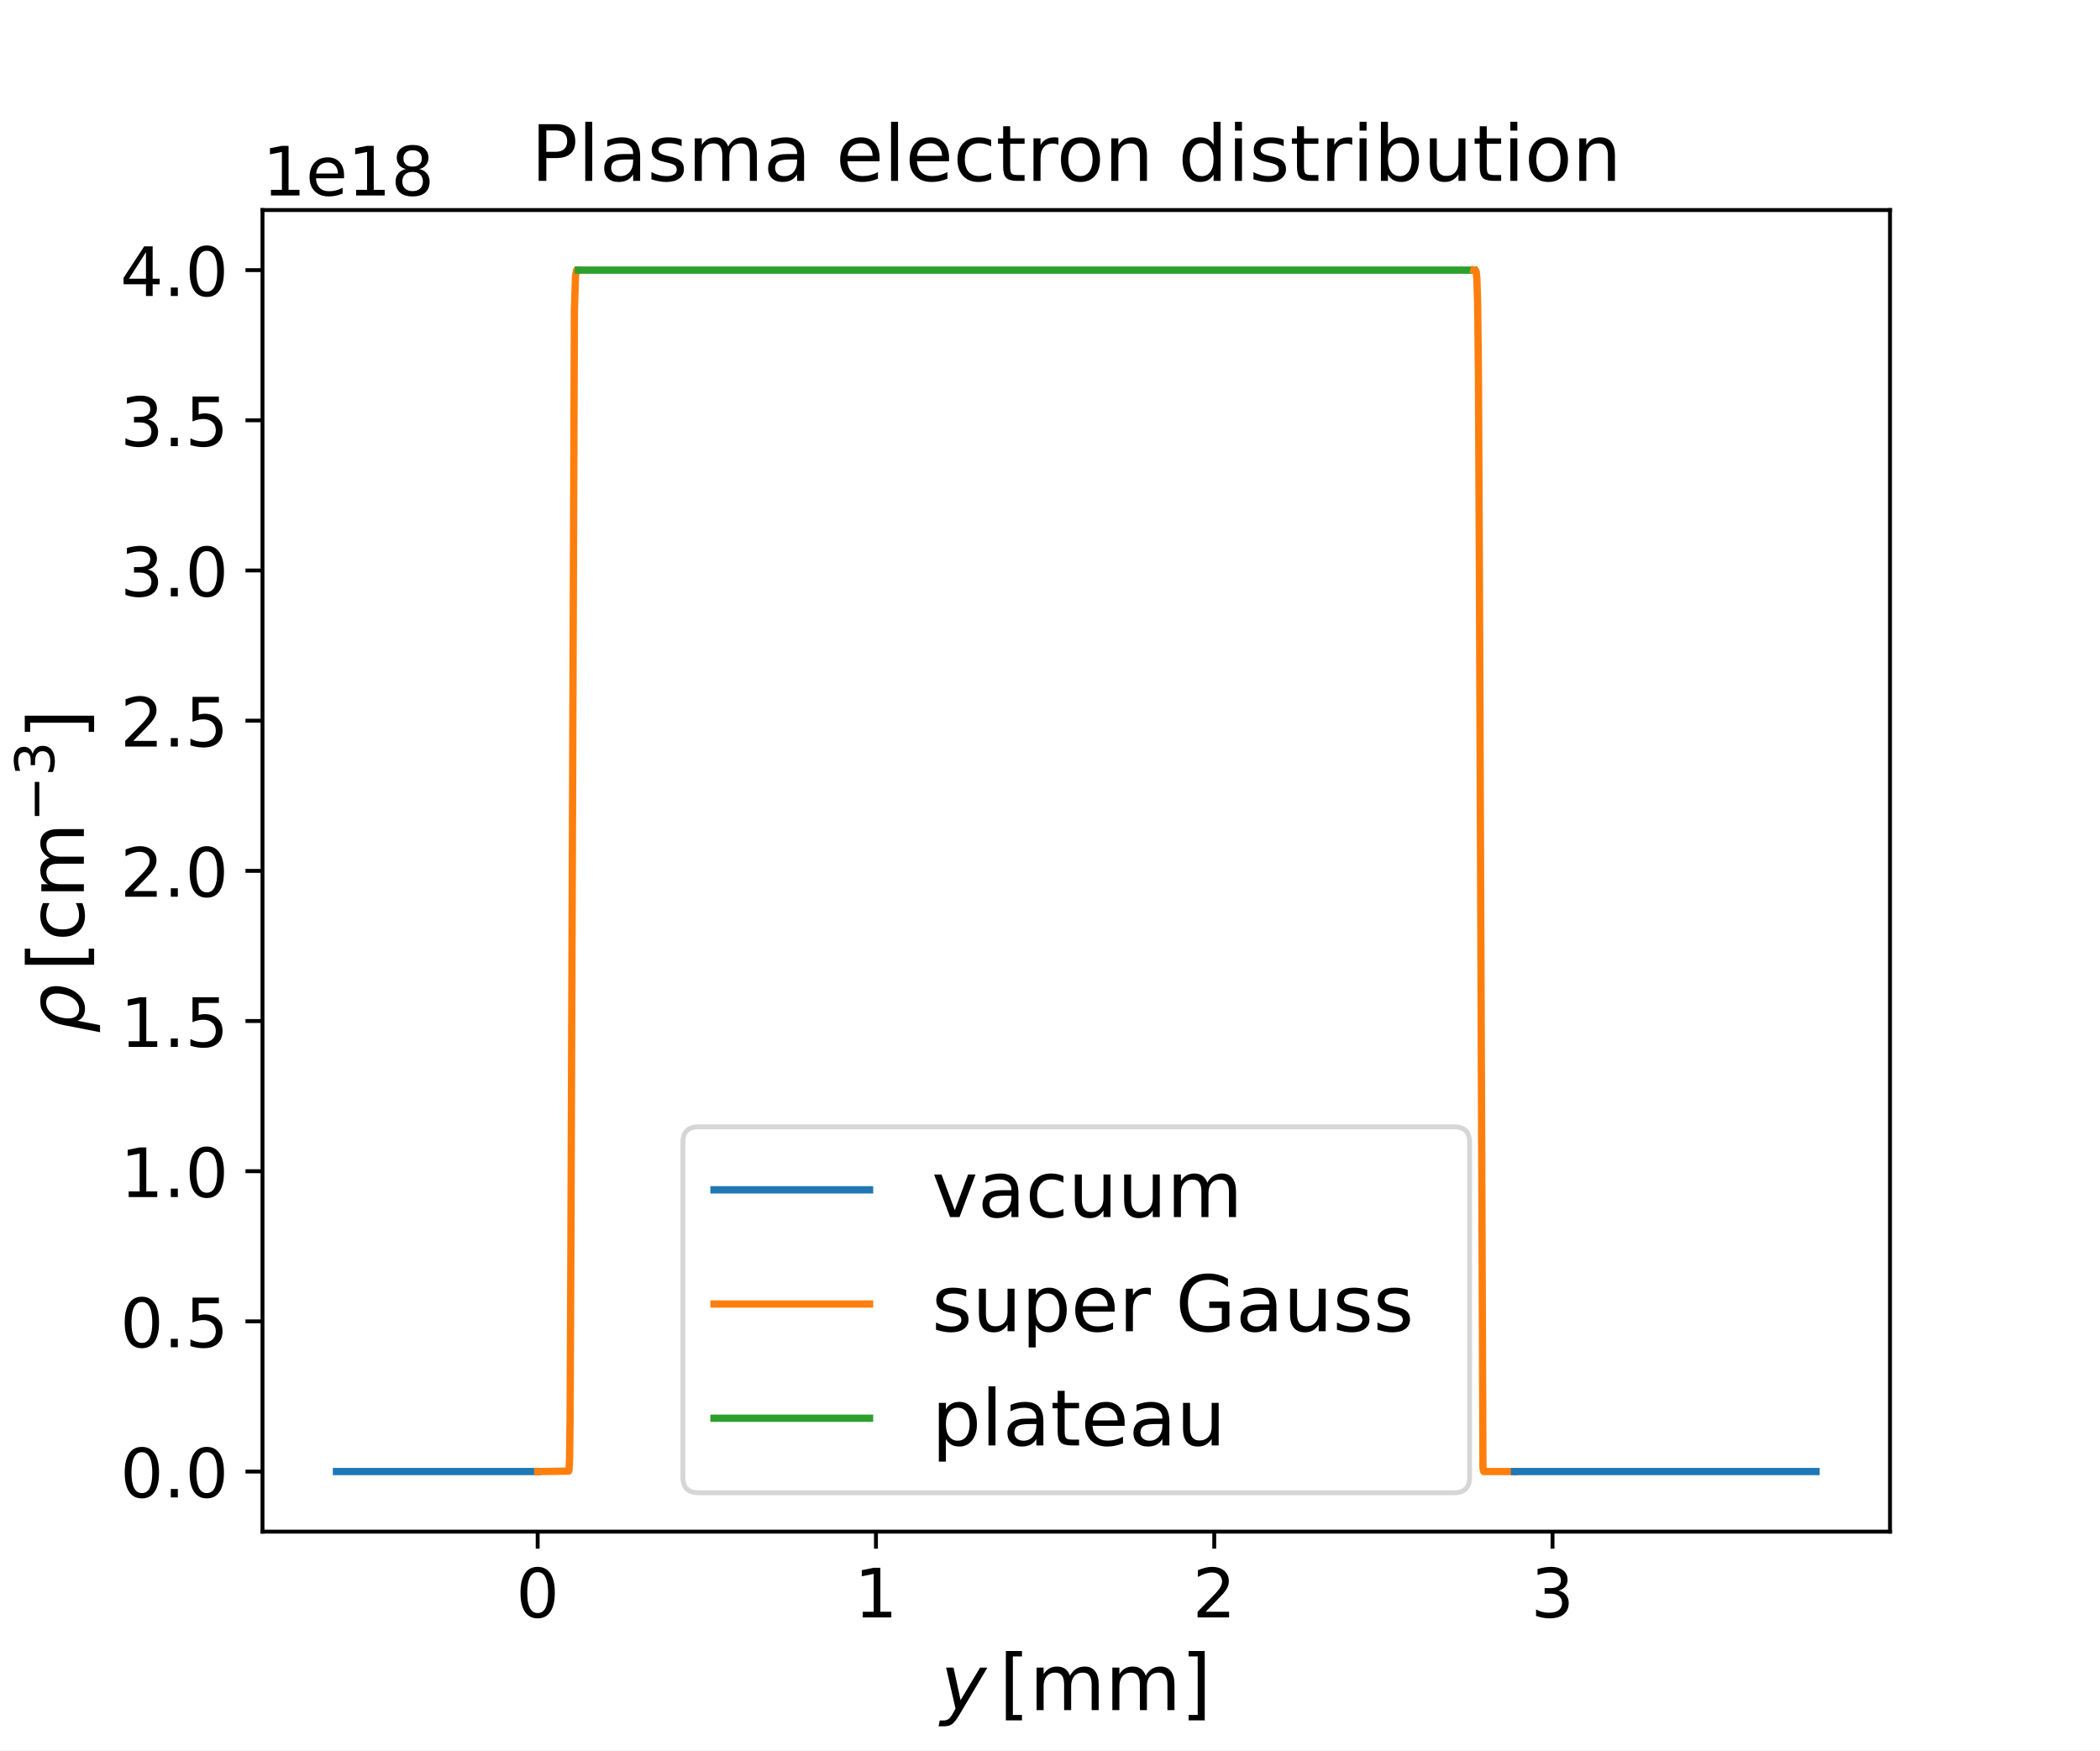
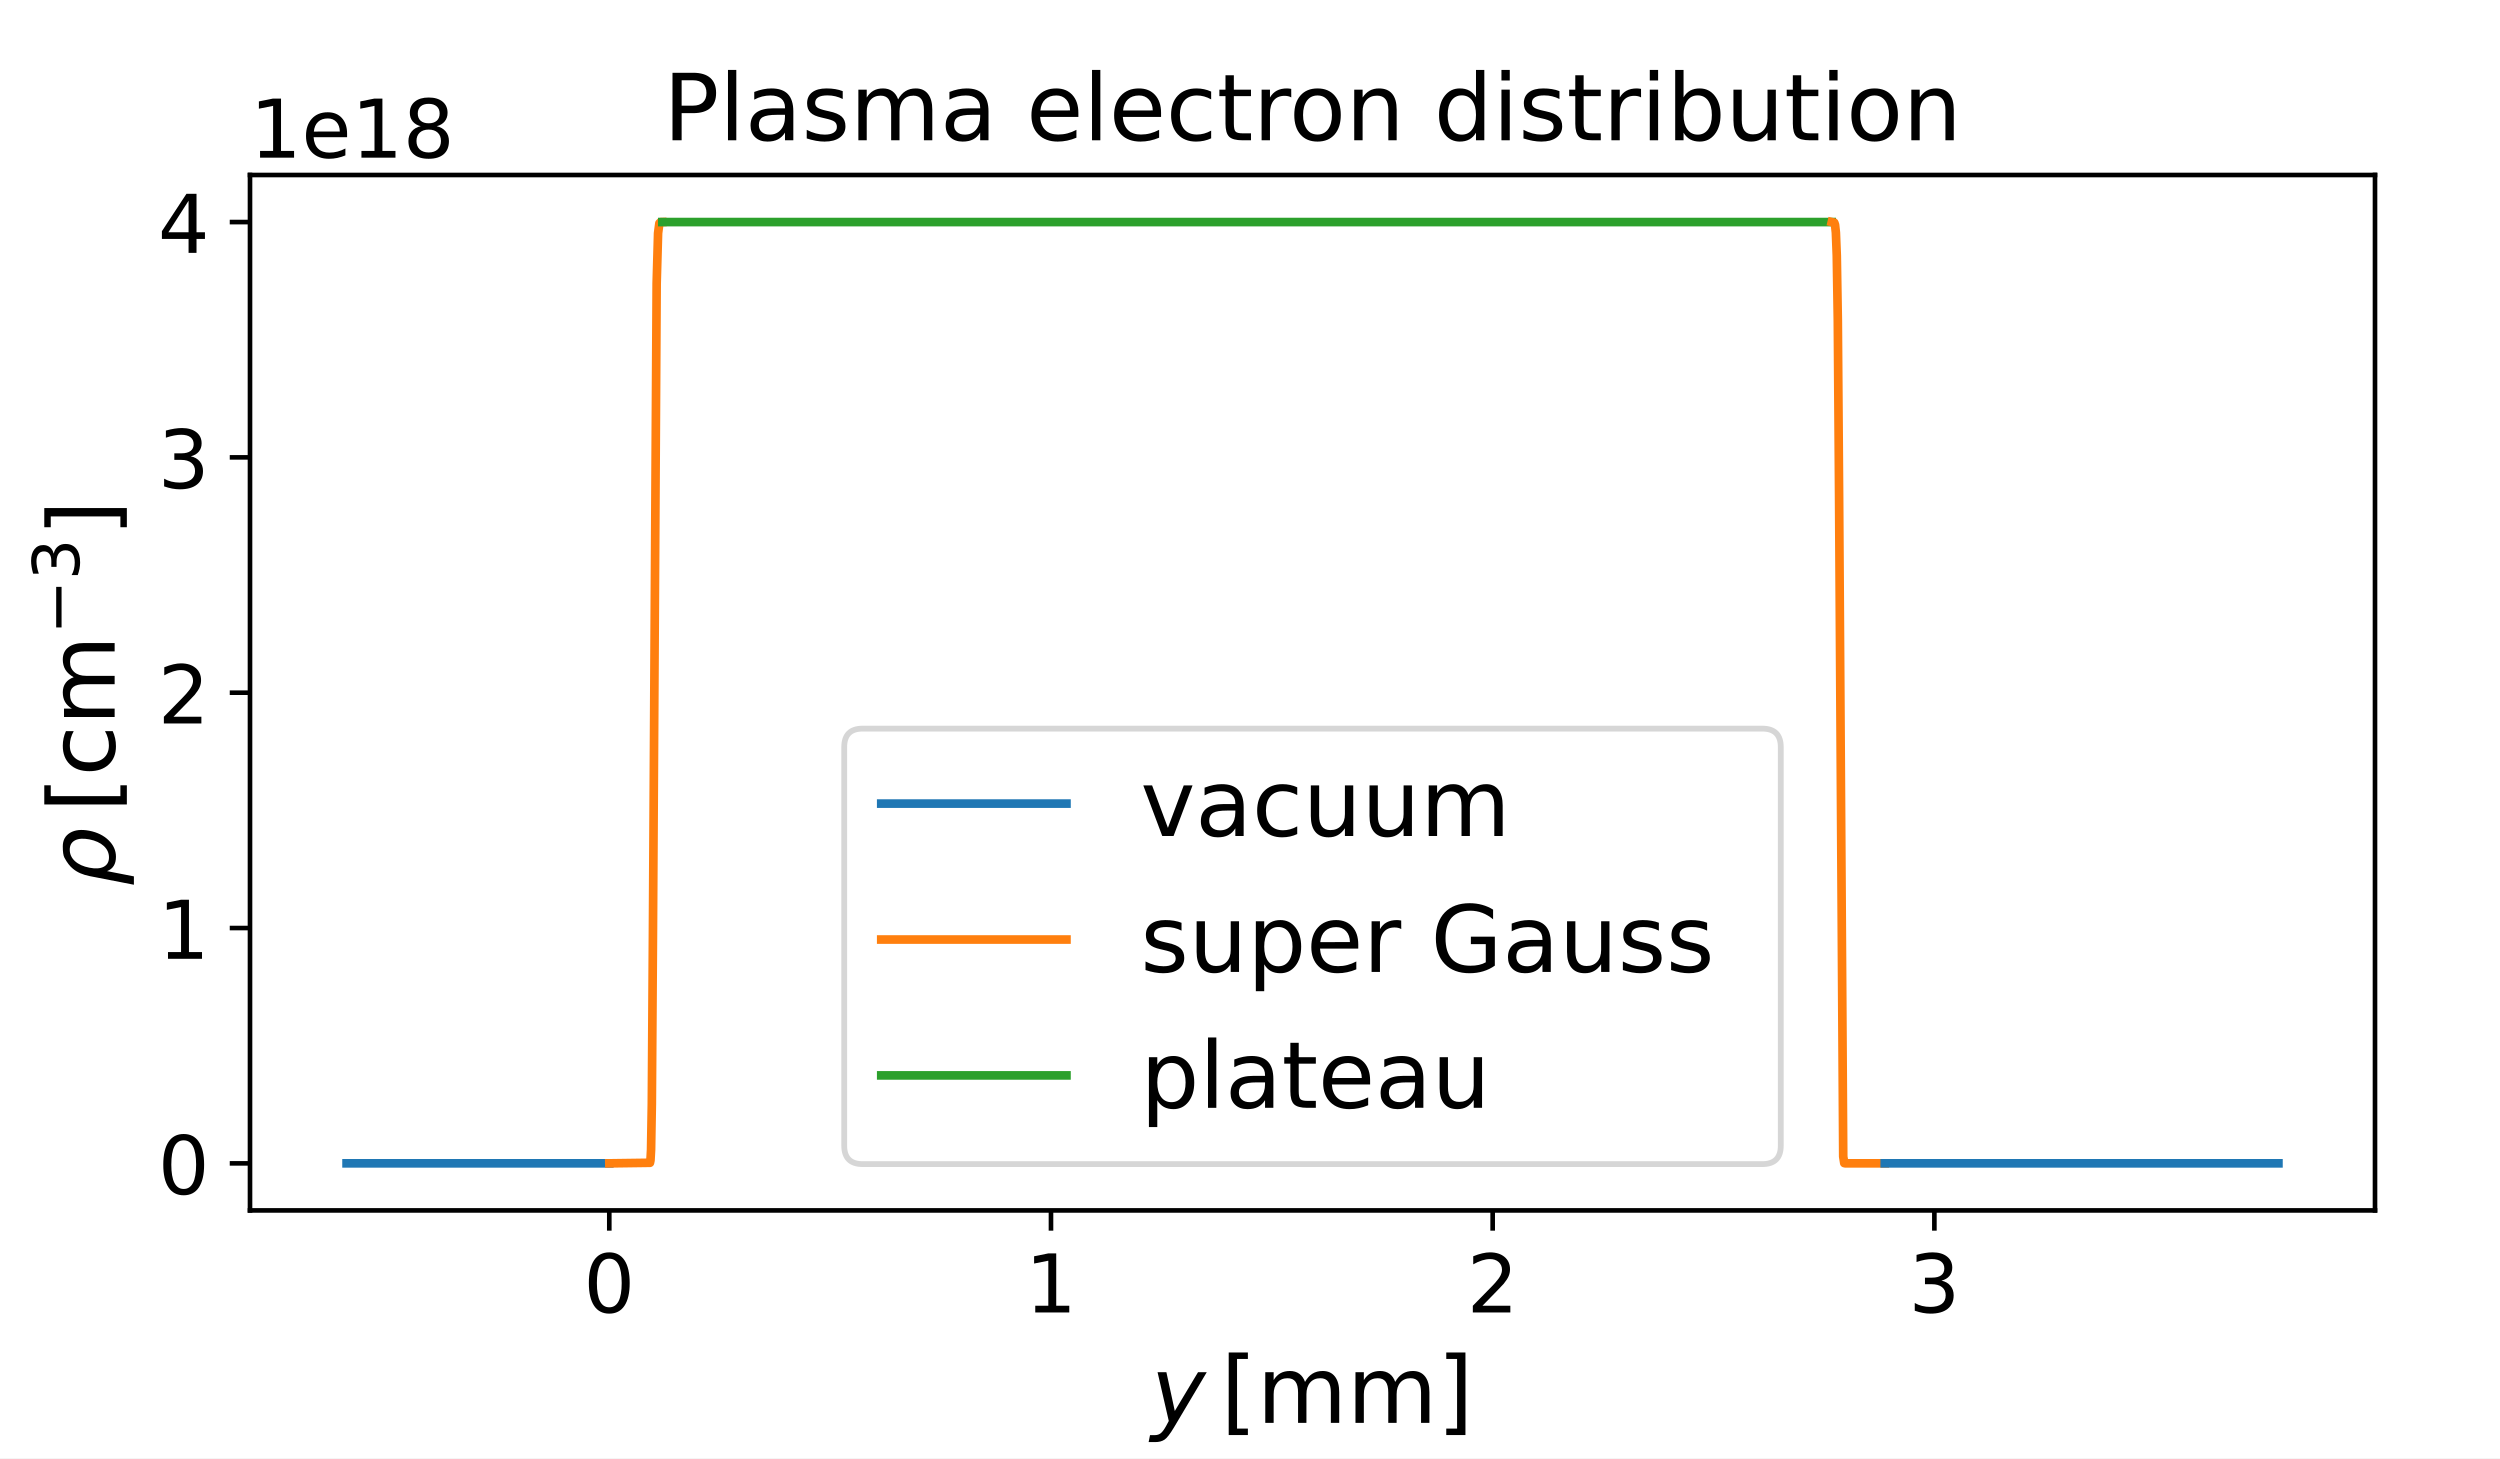
- <svg xmlns="http://www.w3.org/2000/svg" xmlns:xlink="http://www.w3.org/1999/xlink" width="432pt" height="360pt" viewBox="0 0 432 360" version="1.1">
+ <svg xmlns="http://www.w3.org/2000/svg" xmlns:xlink="http://www.w3.org/1999/xlink" width="432pt" height="252pt" viewBox="0 0 432 252" version="1.1">
  <defs>
    <style type="text/css">*{stroke-linejoin: round; stroke-linecap: butt}</style>
  </defs>
  <g id="figure_1">
    <g id="patch_1">
-       <path d="M 0 360  L 432 360  L 432 0  L 0 0  z " style="fill: #ffffff" />
+       <path d="M 0 252  L 432 252  L 432 0  L 0 0  z " style="fill: #ffffff" />
    </g>
    <g id="axes_1">
      <g id="patch_2">
-         <path d="M 54 315  L 388.8 315  L 388.8 43.2  L 54 43.2  z " style="fill: #ffffff" />
+         <path d="M 43.2 209.16  L 410.4 209.16  L 410.4 30.24  L 43.2 30.24  z " style="fill: #ffffff" />
      </g>
      <g id="matplotlib.axis_1">
        <g id="xtick_1">
          <g id="line2d_1">
            <defs>
-               <path id="m9bd664ff7b" d="M 0 0  L 0 3.5  " style="stroke: #000000; stroke-width: 0.8" />
-             </defs>
-             <g>
-               <use xlink:href="#m9bd664ff7b" x="110.607" y="315" style="stroke: #000000; stroke-width: 0.8" />
+               <path id="mcb13953030" d="M 0 0  L 0 3.5  " style="stroke: #000000; stroke-width: 0.8" />
+             </defs>
+             <g>
+               <use xlink:href="#mcb13953030" x="105.285" y="209.16" style="stroke: #000000; stroke-width: 0.8" />
            </g>
          </g>
          <g id="text_1">
-             <g transform="translate(106.1536 332.6378)scale(0.14 -0.14)">
+             <g transform="translate(100.8317 226.7978)scale(0.14 -0.14)">
              <defs>
                <path id="DejaVuSans-30" d="M 2034 4250  Q 1547 4250 1301 3770  Q 1056 3291 1056 2328  Q 1056 1369 1301 889  Q 1547 409 2034 409  Q 2525 409 2770 889  Q 3016 1369 3016 2328  Q 3016 3291 2770 3770  Q 2525 4250 2034 4250  z M 2034 4750  Q 2819 4750 3233 4129  Q 3647 3509 3647 2328  Q 3647 1150 3233 529  Q 2819 -91 2034 -91  Q 1250 -91 836 529  Q 422 1150 422 2328  Q 422 3509 836 4129  Q 1250 4750 2034 4750  z " transform="scale(0.015625)" />
              </defs>
              <use xlink:href="#DejaVuSans-30" />
            </g>
          </g>
        </g>
        <g id="xtick_2">
          <g id="line2d_2">
            <g>
-               <use xlink:href="#m9bd664ff7b" x="180.197" y="315" style="stroke: #000000; stroke-width: 0.8" />
+               <use xlink:href="#mcb13953030" x="181.61" y="209.16" style="stroke: #000000; stroke-width: 0.8" />
            </g>
          </g>
          <g id="text_2">
-             <g transform="translate(175.7434 332.6378)scale(0.14 -0.14)">
+             <g transform="translate(177.1561 226.7978)scale(0.14 -0.14)">
              <defs>
                <path id="DejaVuSans-31" d="M 794 531  L 1825 531  L 1825 4091  L 703 3866  L 703 4441  L 1819 4666  L 2450 4666  L 2450 531  L 3481 531  L 3481 0  L 794 0  L 794 531  z " transform="scale(0.015625)" />
              </defs>
              <use xlink:href="#DejaVuSans-31" />
            </g>
          </g>
        </g>
        <g id="xtick_3">
          <g id="line2d_3">
            <g>
-               <use xlink:href="#m9bd664ff7b" x="249.787" y="315" style="stroke: #000000; stroke-width: 0.8" />
+               <use xlink:href="#mcb13953030" x="257.934" y="209.16" style="stroke: #000000; stroke-width: 0.8" />
            </g>
          </g>
          <g id="text_3">
-             <g transform="translate(245.3333 332.6378)scale(0.14 -0.14)">
+             <g transform="translate(253.4804 226.7978)scale(0.14 -0.14)">
              <defs>
                <path id="DejaVuSans-32" d="M 1228 531  L 3431 531  L 3431 0  L 469 0  L 469 531  Q 828 903 1448 1529  Q 2069 2156 2228 2338  Q 2531 2678 2651 2914  Q 2772 3150 2772 3378  Q 2772 3750 2511 3984  Q 2250 4219 1831 4219  Q 1534 4219 1204 4116  Q 875 4013 500 3803  L 500 4441  Q 881 4594 1212 4672  Q 1544 4750 1819 4750  Q 2544 4750 2975 4387  Q 3406 4025 3406 3419  Q 3406 3131 3298 2873  Q 3191 2616 2906 2266  Q 2828 2175 2409 1742  Q 1991 1309 1228 531  z " transform="scale(0.015625)" />
              </defs>
              <use xlink:href="#DejaVuSans-32" />
            </g>
          </g>
        </g>
        <g id="xtick_4">
          <g id="line2d_4">
            <g>
-               <use xlink:href="#m9bd664ff7b" x="319.377" y="315" style="stroke: #000000; stroke-width: 0.8" />
+               <use xlink:href="#mcb13953030" x="334.259" y="209.16" style="stroke: #000000; stroke-width: 0.8" />
            </g>
          </g>
          <g id="text_4">
-             <g transform="translate(314.9232 332.6378)scale(0.14 -0.14)">
+             <g transform="translate(329.8048 226.7978)scale(0.14 -0.14)">
              <defs>
                <path id="DejaVuSans-33" d="M 2597 2516  Q 3050 2419 3304 2112  Q 3559 1806 3559 1356  Q 3559 666 3084 287  Q 2609 -91 1734 -91  Q 1441 -91 1130 -33  Q 819 25 488 141  L 488 750  Q 750 597 1062 519  Q 1375 441 1716 441  Q 2309 441 2620 675  Q 2931 909 2931 1356  Q 2931 1769 2642 2001  Q 2353 2234 1838 2234  L 1294 2234  L 1294 2753  L 1863 2753  Q 2328 2753 2575 2939  Q 2822 3125 2822 3475  Q 2822 3834 2567 4026  Q 2313 4219 1838 4219  Q 1578 4219 1281 4162  Q 984 4106 628 3988  L 628 4550  Q 988 4650 1302 4700  Q 1616 4750 1894 4750  Q 2613 4750 3031 4423  Q 3450 4097 3450 3541  Q 3450 3153 3228 2886  Q 3006 2619 2597 2516  z " transform="scale(0.015625)" />
              </defs>
              <use xlink:href="#DejaVuSans-33" />
            </g>
          </g>
        </g>
        <g id="text_5">
-           <g transform="translate(193.48 351.7094)scale(0.16 -0.16)">
+           <g transform="translate(198.88 245.8694)scale(0.16 -0.16)">
            <defs>
              <path id="DejaVuSans-Oblique-79" d="M 1588 -325  Q 1188 -997 936 -1164  Q 684 -1331 294 -1331  L -159 -1331  L -63 -850  L 269 -850  Q 509 -850 678 -719  Q 847 -588 1056 -206  L 1234 128  L 459 3500  L 1069 3500  L 1650 819  L 3256 3500  L 3859 3500  L 1588 -325  z " transform="scale(0.015625)" />
              <path id="DejaVuSans-5b" d="M 550 4863  L 1875 4863  L 1875 4416  L 1125 4416  L 1125 -397  L 1875 -397  L 1875 -844  L 550 -844  L 550 4863  z " transform="scale(0.015625)" />
              <path id="DejaVuSans-6d" d="M 3328 2828  Q 3544 3216 3844 3400  Q 4144 3584 4550 3584  Q 5097 3584 5394 3201  Q 5691 2819 5691 2113  L 5691 0  L 5113 0  L 5113 2094  Q 5113 2597 4934 2840  Q 4756 3084 4391 3084  Q 3944 3084 3684 2787  Q 3425 2491 3425 1978  L 3425 0  L 2847 0  L 2847 2094  Q 2847 2600 2669 2842  Q 2491 3084 2119 3084  Q 1678 3084 1418 2786  Q 1159 2488 1159 1978  L 1159 0  L 581 0  L 581 3500  L 1159 3500  L 1159 2956  Q 1356 3278 1631 3431  Q 1906 3584 2284 3584  Q 2666 3584 2933 3390  Q 3200 3197 3328 2828  z " transform="scale(0.015625)" />
              <path id="DejaVuSans-5d" d="M 1947 4863  L 1947 -844  L 622 -844  L 622 -397  L 1369 -397  L 1369 4416  L 622 4416  L 622 4863  L 1947 4863  z " transform="scale(0.015625)" />
            </defs>
            <use xlink:href="#DejaVuSans-Oblique-79" transform="translate(0 0.015625)" />
            <use xlink:href="#DejaVuSans-5b" transform="translate(75.41536 0.015625)" />
            <use xlink:href="#DejaVuSans-6d" transform="translate(114.429 0.015625)" />
            <use xlink:href="#DejaVuSans-6d" transform="translate(211.8411 0.015625)" />
            <use xlink:href="#DejaVuSans-5d" transform="translate(309.2533 0.015625)" />
          </g>
        </g>
      </g>
      <g id="matplotlib.axis_2">
        <g id="ytick_1">
          <g id="line2d_5">
            <defs>
-               <path id="maed4e16f75" d="M 0 0  L -3.5 0  " style="stroke: #000000; stroke-width: 0.8" />
-             </defs>
-             <g>
-               <use xlink:href="#maed4e16f75" x="54" y="302.645" style="stroke: #000000; stroke-width: 0.8" />
+               <path id="m53a6af10d6" d="M 0 0  L -3.5 0  " style="stroke: #000000; stroke-width: 0.8" />
+             </defs>
+             <g>
+               <use xlink:href="#m53a6af10d6" x="43.2" y="201.027" style="stroke: #000000; stroke-width: 0.8" />
            </g>
          </g>
          <g id="text_6">
-             <g transform="translate(24.73562 307.9644)scale(0.14 -0.14)">
-               <defs>
-                 <path id="DejaVuSans-2e" d="M 684 794  L 1344 794  L 1344 0  L 684 0  L 684 794  z " transform="scale(0.015625)" />
-               </defs>
+             <g transform="translate(27.2925 206.3462)scale(0.14 -0.14)">
              <use xlink:href="#DejaVuSans-30" />
-               <use xlink:href="#DejaVuSans-2e" x="63.623" />
-               <use xlink:href="#DejaVuSans-30" x="95.41" />
            </g>
          </g>
        </g>
        <g id="ytick_2">
          <g id="line2d_6">
            <g>
-               <use xlink:href="#maed4e16f75" x="54" y="271.759" style="stroke: #000000; stroke-width: 0.8" />
+               <use xlink:href="#m53a6af10d6" x="43.2" y="160.364" style="stroke: #000000; stroke-width: 0.8" />
            </g>
          </g>
          <g id="text_7">
-             <g transform="translate(24.73562 277.078)scale(0.14 -0.14)">
-               <defs>
-                 <path id="DejaVuSans-35" d="M 691 4666  L 3169 4666  L 3169 4134  L 1269 4134  L 1269 2991  Q 1406 3038 1543 3061  Q 1681 3084 1819 3084  Q 2600 3084 3056 2656  Q 3513 2228 3513 1497  Q 3513 744 3044 326  Q 2575 -91 1722 -91  Q 1428 -91 1123 -41  Q 819 9 494 109  L 494 744  Q 775 591 1075 516  Q 1375 441 1709 441  Q 2250 441 2565 725  Q 2881 1009 2881 1497  Q 2881 1984 2565 2268  Q 2250 2553 1709 2553  Q 1456 2553 1204 2497  Q 953 2441 691 2322  L 691 4666  z " transform="scale(0.015625)" />
-               </defs>
-               <use xlink:href="#DejaVuSans-30" />
-               <use xlink:href="#DejaVuSans-2e" x="63.623" />
-               <use xlink:href="#DejaVuSans-35" x="95.41" />
+             <g transform="translate(27.2925 165.6825)scale(0.14 -0.14)">
+               <use xlink:href="#DejaVuSans-31" />
            </g>
          </g>
        </g>
        <g id="ytick_3">
          <g id="line2d_7">
            <g>
-               <use xlink:href="#maed4e16f75" x="54" y="240.873" style="stroke: #000000; stroke-width: 0.8" />
+               <use xlink:href="#m53a6af10d6" x="43.2" y="119.7" style="stroke: #000000; stroke-width: 0.8" />
            </g>
          </g>
          <g id="text_8">
-             <g transform="translate(24.73562 246.1916)scale(0.14 -0.14)">
-               <use xlink:href="#DejaVuSans-31" />
-               <use xlink:href="#DejaVuSans-2e" x="63.623" />
-               <use xlink:href="#DejaVuSans-30" x="95.41" />
+             <g transform="translate(27.2925 125.0189)scale(0.14 -0.14)">
+               <use xlink:href="#DejaVuSans-32" />
            </g>
          </g>
        </g>
        <g id="ytick_4">
          <g id="line2d_8">
            <g>
-               <use xlink:href="#maed4e16f75" x="54" y="209.986" style="stroke: #000000; stroke-width: 0.8" />
+               <use xlink:href="#m53a6af10d6" x="43.2" y="79.036" style="stroke: #000000; stroke-width: 0.8" />
            </g>
          </g>
          <g id="text_9">
-             <g transform="translate(24.73562 215.3053)scale(0.14 -0.14)">
-               <use xlink:href="#DejaVuSans-31" />
-               <use xlink:href="#DejaVuSans-2e" x="63.623" />
-               <use xlink:href="#DejaVuSans-35" x="95.41" />
+             <g transform="translate(27.2925 84.35527)scale(0.14 -0.14)">
+               <use xlink:href="#DejaVuSans-33" />
            </g>
          </g>
        </g>
        <g id="ytick_5">
          <g id="line2d_9">
            <g>
-               <use xlink:href="#maed4e16f75" x="54" y="179.1" style="stroke: #000000; stroke-width: 0.8" />
+               <use xlink:href="#m53a6af10d6" x="43.2" y="38.373" style="stroke: #000000; stroke-width: 0.8" />
            </g>
          </g>
          <g id="text_10">
-             <g transform="translate(24.73562 184.4189)scale(0.14 -0.14)">
-               <use xlink:href="#DejaVuSans-32" />
-               <use xlink:href="#DejaVuSans-2e" x="63.623" />
-               <use xlink:href="#DejaVuSans-30" x="95.41" />
-             </g>
-           </g>
-         </g>
-         <g id="ytick_6">
-           <g id="line2d_10">
-             <g>
-               <use xlink:href="#maed4e16f75" x="54" y="148.214" style="stroke: #000000; stroke-width: 0.8" />
-             </g>
-           </g>
-           <g id="text_11">
-             <g transform="translate(24.73562 153.5325)scale(0.14 -0.14)">
-               <use xlink:href="#DejaVuSans-32" />
-               <use xlink:href="#DejaVuSans-2e" x="63.623" />
-               <use xlink:href="#DejaVuSans-35" x="95.41" />
-             </g>
-           </g>
-         </g>
-         <g id="ytick_7">
-           <g id="line2d_11">
-             <g>
-               <use xlink:href="#maed4e16f75" x="54" y="117.327" style="stroke: #000000; stroke-width: 0.8" />
-             </g>
-           </g>
-           <g id="text_12">
-             <g transform="translate(24.73562 122.6462)scale(0.14 -0.14)">
-               <use xlink:href="#DejaVuSans-33" />
-               <use xlink:href="#DejaVuSans-2e" x="63.623" />
-               <use xlink:href="#DejaVuSans-30" x="95.41" />
-             </g>
-           </g>
-         </g>
-         <g id="ytick_8">
-           <g id="line2d_12">
-             <g>
-               <use xlink:href="#maed4e16f75" x="54" y="86.441" style="stroke: #000000; stroke-width: 0.8" />
-             </g>
-           </g>
-           <g id="text_13">
-             <g transform="translate(24.73562 91.75982)scale(0.14 -0.14)">
-               <use xlink:href="#DejaVuSans-33" />
-               <use xlink:href="#DejaVuSans-2e" x="63.623" />
-               <use xlink:href="#DejaVuSans-35" x="95.41" />
-             </g>
-           </g>
-         </g>
-         <g id="ytick_9">
-           <g id="line2d_13">
-             <g>
-               <use xlink:href="#maed4e16f75" x="54" y="55.555" style="stroke: #000000; stroke-width: 0.8" />
-             </g>
-           </g>
-           <g id="text_14">
-             <g transform="translate(24.73562 60.87345)scale(0.14 -0.14)">
+             <g transform="translate(27.2925 43.69163)scale(0.14 -0.14)">
              <defs>
                <path id="DejaVuSans-34" d="M 2419 4116  L 825 1625  L 2419 1625  L 2419 4116  z M 2253 4666  L 3047 4666  L 3047 1625  L 3713 1625  L 3713 1100  L 3047 1100  L 3047 0  L 2419 0  L 2419 1100  L 313 1100  L 313 1709  L 2253 4666  z " transform="scale(0.015625)" />
              </defs>
              <use xlink:href="#DejaVuSans-34" />
-               <use xlink:href="#DejaVuSans-2e" x="63.623" />
-               <use xlink:href="#DejaVuSans-30" x="95.41" />
-             </g>
-           </g>
-         </g>
-         <g id="text_15">
-           <g transform="translate(17.37562 212.54)rotate(-90)scale(0.16 -0.16)">
+             </g>
+           </g>
+         </g>
+         <g id="text_11">
+           <g transform="translate(19.9325 153.14)rotate(-90)scale(0.16 -0.16)">
            <defs>
              <path id="DejaVuSans-Oblique-3c1" d="M 1203 2875  Q 1453 3194 1981 3475  Q 2188 3584 2756 3584  Q 3394 3584 3694 3078  Q 3994 2572 3834 1747  Q 3672 922 3175 415  Q 2678 -91 2041 -91  Q 1656 -91 1409 63  Q 1163 213 1044 525  L 681 -1331  L 103 -1331  L 697 1716  Q 838 2438 1203 2875  z M 3238 1747  Q 3359 2381 3169 2744  Q 2978 3103 2522 3103  Q 2066 3103 1734 2744  Q 1403 2381 1281 1747  Q 1156 1113 1347 750  Q 1538 391 1994 391  Q 2450 391 2781 750  Q 3113 1113 3238 1747  z " transform="scale(0.015625)" />
              <path id="DejaVuSans-63" d="M 3122 3366  L 3122 2828  Q 2878 2963 2633 3030  Q 2388 3097 2138 3097  Q 1578 3097 1268 2742  Q 959 2388 959 1747  Q 959 1106 1268 751  Q 1578 397 2138 397  Q 2388 397 2633 464  Q 2878 531 3122 666  L 3122 134  Q 2881 22 2623 -34  Q 2366 -91 2075 -91  Q 1284 -91 818 406  Q 353 903 353 1747  Q 353 2603 823 3093  Q 1294 3584 2113 3584  Q 2378 3584 2631 3529  Q 2884 3475 3122 3366  z " transform="scale(0.015625)" />
              <path id="DejaVuSans-2212" d="M 678 2272  L 4684 2272  L 4684 1741  L 678 1741  L 678 2272  z " transform="scale(0.015625)" />
            </defs>
            <use xlink:href="#DejaVuSans-Oblique-3c1" transform="translate(0 0.765625)" />
            <use xlink:href="#DejaVuSans-5b" transform="translate(79.71224 0.765625)" />
            <use xlink:href="#DejaVuSans-63" transform="translate(118.7259 0.765625)" />
            <use xlink:href="#DejaVuSans-6d" transform="translate(173.7064 0.765625)" />
            <use xlink:href="#DejaVuSans-2212" transform="translate(272.0755 39.04688)scale(0.7)" />
            <use xlink:href="#DejaVuSans-33" transform="translate(330.7279 39.04688)scale(0.7)" />
            <use xlink:href="#DejaVuSans-5d" transform="translate(377.9984 0.765625)" />
          </g>
        </g>
-         <g id="text_16">
-           <g transform="translate(54 40.2)scale(0.14 -0.14)">
+         <g id="text_12">
+           <g transform="translate(43.2 27.24)scale(0.14 -0.14)">
            <defs>
              <path id="DejaVuSans-65" d="M 3597 1894  L 3597 1613  L 953 1613  Q 991 1019 1311 708  Q 1631 397 2203 397  Q 2534 397 2845 478  Q 3156 559 3463 722  L 3463 178  Q 3153 47 2828 -22  Q 2503 -91 2169 -91  Q 1331 -91 842 396  Q 353 884 353 1716  Q 353 2575 817 3079  Q 1281 3584 2069 3584  Q 2775 3584 3186 3129  Q 3597 2675 3597 1894  z M 3022 2063  Q 3016 2534 2758 2815  Q 2500 3097 2075 3097  Q 1594 3097 1305 2825  Q 1016 2553 972 2059  L 3022 2063  z " transform="scale(0.015625)" />
              <path id="DejaVuSans-38" d="M 2034 2216  Q 1584 2216 1326 1975  Q 1069 1734 1069 1313  Q 1069 891 1326 650  Q 1584 409 2034 409  Q 2484 409 2743 651  Q 3003 894 3003 1313  Q 3003 1734 2745 1975  Q 2488 2216 2034 2216  z M 1403 2484  Q 997 2584 770 2862  Q 544 3141 544 3541  Q 544 4100 942 4425  Q 1341 4750 2034 4750  Q 2731 4750 3128 4425  Q 3525 4100 3525 3541  Q 3525 3141 3298 2862  Q 3072 2584 2669 2484  Q 3125 2378 3379 2068  Q 3634 1759 3634 1313  Q 3634 634 3220 271  Q 2806 -91 2034 -91  Q 1263 -91 848 271  Q 434 634 434 1313  Q 434 1759 690 2068  Q 947 2378 1403 2484  z M 1172 3481  Q 1172 3119 1398 2916  Q 1625 2713 2034 2713  Q 2441 2713 2670 2916  Q 2900 3119 2900 3481  Q 2900 3844 2670 4047  Q 2441 4250 2034 4250  Q 1625 4250 1398 4047  Q 1172 3844 1172 3481  z " transform="scale(0.015625)" />
            </defs>
            <use xlink:href="#DejaVuSans-31" />
            <use xlink:href="#DejaVuSans-65" x="63.623" />
            <use xlink:href="#DejaVuSans-31" x="125.146" />
            <use xlink:href="#DejaVuSans-38" x="188.77" />
          </g>
        </g>
      </g>
+       <g id="line2d_10">
+         <path d="M 59.891 201.027  L 105.281 201.027  L 105.281 201.027  " clip-path="url(#pb74feea388)" style="fill: none; stroke: #1f77b4; stroke-width: 1.5; stroke-linecap: square" />
+       </g>
+       <g id="line2d_11">
+         <path d="M 105.292 201.027  L 112.313 200.928  L 112.402 200.5  L 112.502 198.682  L 112.636 190.782  L 112.825 161.899  L 113.471 48.978  L 113.715 40.292  L 113.938 38.59  L 114.138 38.383  L 114.439 38.373  L 114.439 38.373  " clip-path="url(#pb74feea388)" style="fill: none; stroke: #ff7f0e; stroke-width: 1.5; stroke-linecap: square" />
+       </g>
+       <g id="line2d_12">
+         <path d="M 114.45 38.373  L 316.517 38.373  L 316.517 38.373  " clip-path="url(#pb74feea388)" style="fill: none; stroke: #2ca02c; stroke-width: 1.5; stroke-linecap: square" />
+       </g>
+       <g id="line2d_13">
+         <path d="M 316.528 38.373  L 316.962 38.472  L 317.095 38.853  L 317.24 40.197  L 317.396 44.183  L 317.574 55.323  L 317.796 85.996  L 318.508 199.852  L 318.687 200.984  L 318.898 201.027  L 325.675 201.027  L 325.675 201.027  " clip-path="url(#pb74feea388)" style="fill: none; stroke: #ff7f0e; stroke-width: 1.5; stroke-linecap: square" />
+       </g>
      <g id="line2d_14">
-         <path d="M 69.218 302.645  L 110.603 302.645  L 110.603 302.645  " clip-path="url(#p765d3366d5)" style="fill: none; stroke: #1f77b4; stroke-width: 1.5; stroke-linecap: square" />
-       </g>
-       <g id="line2d_15">
-         <path d="M 110.613 302.645  L 116.995 302.552  L 117.076 302.101  L 117.167 300.006  L 117.279 291.351  L 117.441 256.434  L 118.161 64.091  L 118.385 56.76  L 118.588 55.642  L 118.791 55.555  L 118.953 55.555  L 118.953 55.555  " clip-path="url(#p765d3366d5)" style="fill: none; stroke: #ff7f0e; stroke-width: 1.5; stroke-linecap: square" />
-       </g>
-       <g id="line2d_16">
-         <path d="M 118.963 55.555  L 303.2 55.555  L 303.2 55.555  " clip-path="url(#p765d3366d5)" style="fill: none; stroke: #2ca02c; stroke-width: 1.5; stroke-linecap: square" />
-       </g>
-       <g id="line2d_17">
-         <path d="M 303.211 55.555  L 303.586 55.666  L 303.698 56.065  L 303.829 57.644  L 303.972 62.577  L 304.134 76.995  L 304.337 118.789  L 305.067 301.909  L 305.23 302.629  L 305.554 302.645  L 311.55 302.645  L 311.55 302.645  " clip-path="url(#p765d3366d5)" style="fill: none; stroke: #ff7f0e; stroke-width: 1.5; stroke-linecap: square" />
-       </g>
-       <g id="line2d_18">
-         <path d="M 311.561 302.645  L 373.582 302.645  L 373.582 302.645  " clip-path="url(#p765d3366d5)" style="fill: none; stroke: #1f77b4; stroke-width: 1.5; stroke-linecap: square" />
+         <path d="M 325.686 201.027  L 393.709 201.027  L 393.709 201.027  " clip-path="url(#pb74feea388)" style="fill: none; stroke: #1f77b4; stroke-width: 1.5; stroke-linecap: square" />
      </g>
      <g id="patch_3">
-         <path d="M 54 315  L 54 43.2  " style="fill: none; stroke: #000000; stroke-width: 0.8; stroke-linejoin: miter; stroke-linecap: square" />
+         <path d="M 43.2 209.16  L 43.2 30.24  " style="fill: none; stroke: #000000; stroke-width: 0.8; stroke-linejoin: miter; stroke-linecap: square" />
      </g>
      <g id="patch_4">
-         <path d="M 388.8 315  L 388.8 43.2  " style="fill: none; stroke: #000000; stroke-width: 0.8; stroke-linejoin: miter; stroke-linecap: square" />
+         <path d="M 410.4 209.16  L 410.4 30.24  " style="fill: none; stroke: #000000; stroke-width: 0.8; stroke-linejoin: miter; stroke-linecap: square" />
      </g>
      <g id="patch_5">
-         <path d="M 54 315  L 388.8 315  " style="fill: none; stroke: #000000; stroke-width: 0.8; stroke-linejoin: miter; stroke-linecap: square" />
+         <path d="M 43.2 209.16  L 410.4 209.16  " style="fill: none; stroke: #000000; stroke-width: 0.8; stroke-linejoin: miter; stroke-linecap: square" />
      </g>
      <g id="patch_6">
-         <path d="M 54 43.2  L 388.8 43.2  " style="fill: none; stroke: #000000; stroke-width: 0.8; stroke-linejoin: miter; stroke-linecap: square" />
-       </g>
-       <g id="text_17">
-         <g transform="translate(109.2387 37.2)scale(0.16 -0.16)">
+         <path d="M 43.2 30.24  L 410.4 30.24  " style="fill: none; stroke: #000000; stroke-width: 0.8; stroke-linejoin: miter; stroke-linecap: square" />
+       </g>
+       <g id="text_13">
+         <g transform="translate(114.6388 24.24)scale(0.16 -0.16)">
          <defs>
            <path id="DejaVuSans-50" d="M 1259 4147  L 1259 2394  L 2053 2394  Q 2494 2394 2734 2622  Q 2975 2850 2975 3272  Q 2975 3691 2734 3919  Q 2494 4147 2053 4147  L 1259 4147  z M 628 4666  L 2053 4666  Q 2838 4666 3239 4311  Q 3641 3956 3641 3272  Q 3641 2581 3239 2228  Q 2838 1875 2053 1875  L 1259 1875  L 1259 0  L 628 0  L 628 4666  z " transform="scale(0.015625)" />
            <path id="DejaVuSans-6c" d="M 603 4863  L 1178 4863  L 1178 0  L 603 0  L 603 4863  z " transform="scale(0.015625)" />
            <path id="DejaVuSans-61" d="M 2194 1759  Q 1497 1759 1228 1600  Q 959 1441 959 1056  Q 959 750 1161 570  Q 1363 391 1709 391  Q 2188 391 2477 730  Q 2766 1069 2766 1631  L 2766 1759  L 2194 1759  z M 3341 1997  L 3341 0  L 2766 0  L 2766 531  Q 2569 213 2275 61  Q 1981 -91 1556 -91  Q 1019 -91 701 211  Q 384 513 384 1019  Q 384 1609 779 1909  Q 1175 2209 1959 2209  L 2766 2209  L 2766 2266  Q 2766 2663 2505 2880  Q 2244 3097 1772 3097  Q 1472 3097 1187 3025  Q 903 2953 641 2809  L 641 3341  Q 956 3463 1253 3523  Q 1550 3584 1831 3584  Q 2591 3584 2966 3190  Q 3341 2797 3341 1997  z " transform="scale(0.015625)" />
            <path id="DejaVuSans-73" d="M 2834 3397  L 2834 2853  Q 2591 2978 2328 3040  Q 2066 3103 1784 3103  Q 1356 3103 1142 2972  Q 928 2841 928 2578  Q 928 2378 1081 2264  Q 1234 2150 1697 2047  L 1894 2003  Q 2506 1872 2764 1633  Q 3022 1394 3022 966  Q 3022 478 2636 193  Q 2250 -91 1575 -91  Q 1294 -91 989 -36  Q 684 19 347 128  L 347 722  Q 666 556 975 473  Q 1284 391 1588 391  Q 1994 391 2212 530  Q 2431 669 2431 922  Q 2431 1156 2273 1281  Q 2116 1406 1581 1522  L 1381 1569  Q 847 1681 609 1914  Q 372 2147 372 2553  Q 372 3047 722 3315  Q 1072 3584 1716 3584  Q 2034 3584 2315 3537  Q 2597 3491 2834 3397  z " transform="scale(0.015625)" />
            <path id="DejaVuSans-20" transform="scale(0.015625)" />
            <path id="DejaVuSans-74" d="M 1172 4494  L 1172 3500  L 2356 3500  L 2356 3053  L 1172 3053  L 1172 1153  Q 1172 725 1289 603  Q 1406 481 1766 481  L 2356 481  L 2356 0  L 1766 0  Q 1100 0 847 248  Q 594 497 594 1153  L 594 3053  L 172 3053  L 172 3500  L 594 3500  L 594 4494  L 1172 4494  z " transform="scale(0.015625)" />
            <path id="DejaVuSans-72" d="M 2631 2963  Q 2534 3019 2420 3045  Q 2306 3072 2169 3072  Q 1681 3072 1420 2755  Q 1159 2438 1159 1844  L 1159 0  L 581 0  L 581 3500  L 1159 3500  L 1159 2956  Q 1341 3275 1631 3429  Q 1922 3584 2338 3584  Q 2397 3584 2469 3576  Q 2541 3569 2628 3553  L 2631 2963  z " transform="scale(0.015625)" />
            <path id="DejaVuSans-6f" d="M 1959 3097  Q 1497 3097 1228 2736  Q 959 2375 959 1747  Q 959 1119 1226 758  Q 1494 397 1959 397  Q 2419 397 2687 759  Q 2956 1122 2956 1747  Q 2956 2369 2687 2733  Q 2419 3097 1959 3097  z M 1959 3584  Q 2709 3584 3137 3096  Q 3566 2609 3566 1747  Q 3566 888 3137 398  Q 2709 -91 1959 -91  Q 1206 -91 779 398  Q 353 888 353 1747  Q 353 2609 779 3096  Q 1206 3584 1959 3584  z " transform="scale(0.015625)" />
            <path id="DejaVuSans-6e" d="M 3513 2113  L 3513 0  L 2938 0  L 2938 2094  Q 2938 2591 2744 2837  Q 2550 3084 2163 3084  Q 1697 3084 1428 2787  Q 1159 2491 1159 1978  L 1159 0  L 581 0  L 581 3500  L 1159 3500  L 1159 2956  Q 1366 3272 1645 3428  Q 1925 3584 2291 3584  Q 2894 3584 3203 3211  Q 3513 2838 3513 2113  z " transform="scale(0.015625)" />
            <path id="DejaVuSans-64" d="M 2906 2969  L 2906 4863  L 3481 4863  L 3481 0  L 2906 0  L 2906 525  Q 2725 213 2448 61  Q 2172 -91 1784 -91  Q 1150 -91 751 415  Q 353 922 353 1747  Q 353 2572 751 3078  Q 1150 3584 1784 3584  Q 2172 3584 2448 3432  Q 2725 3281 2906 2969  z M 947 1747  Q 947 1113 1208 752  Q 1469 391 1925 391  Q 2381 391 2643 752  Q 2906 1113 2906 1747  Q 2906 2381 2643 2742  Q 2381 3103 1925 3103  Q 1469 3103 1208 2742  Q 947 2381 947 1747  z " transform="scale(0.015625)" />
            <path id="DejaVuSans-69" d="M 603 3500  L 1178 3500  L 1178 0  L 603 0  L 603 3500  z M 603 4863  L 1178 4863  L 1178 4134  L 603 4134  L 603 4863  z " transform="scale(0.015625)" />
            <path id="DejaVuSans-62" d="M 3116 1747  Q 3116 2381 2855 2742  Q 2594 3103 2138 3103  Q 1681 3103 1420 2742  Q 1159 2381 1159 1747  Q 1159 1113 1420 752  Q 1681 391 2138 391  Q 2594 391 2855 752  Q 3116 1113 3116 1747  z M 1159 2969  Q 1341 3281 1617 3432  Q 1894 3584 2278 3584  Q 2916 3584 3314 3078  Q 3713 2572 3713 1747  Q 3713 922 3314 415  Q 2916 -91 2278 -91  Q 1894 -91 1617 61  Q 1341 213 1159 525  L 1159 0  L 581 0  L 581 4863  L 1159 4863  L 1159 2969  z " transform="scale(0.015625)" />
            <path id="DejaVuSans-75" d="M 544 1381  L 544 3500  L 1119 3500  L 1119 1403  Q 1119 906 1312 657  Q 1506 409 1894 409  Q 2359 409 2629 706  Q 2900 1003 2900 1516  L 2900 3500  L 3475 3500  L 3475 0  L 2900 0  L 2900 538  Q 2691 219 2414 64  Q 2138 -91 1772 -91  Q 1169 -91 856 284  Q 544 659 544 1381  z M 1991 3584  L 1991 3584  z " transform="scale(0.015625)" />
          </defs>
          <use xlink:href="#DejaVuSans-50" />
          <use xlink:href="#DejaVuSans-6c" x="60.303" />
          <use xlink:href="#DejaVuSans-61" x="88.086" />
          <use xlink:href="#DejaVuSans-73" x="149.365" />
          <use xlink:href="#DejaVuSans-6d" x="201.465" />
          <use xlink:href="#DejaVuSans-61" x="298.877" />
          <use xlink:href="#DejaVuSans-20" x="360.156" />
          <use xlink:href="#DejaVuSans-65" x="391.943" />
          <use xlink:href="#DejaVuSans-6c" x="453.467" />
          <use xlink:href="#DejaVuSans-65" x="481.25" />
          <use xlink:href="#DejaVuSans-63" x="542.773" />
          <use xlink:href="#DejaVuSans-74" x="597.754" />
          <use xlink:href="#DejaVuSans-72" x="636.963" />
          <use xlink:href="#DejaVuSans-6f" x="675.826" />
          <use xlink:href="#DejaVuSans-6e" x="737.008" />
          <use xlink:href="#DejaVuSans-20" x="800.387" />
          <use xlink:href="#DejaVuSans-64" x="832.174" />
          <use xlink:href="#DejaVuSans-69" x="895.65" />
          <use xlink:href="#DejaVuSans-73" x="923.434" />
          <use xlink:href="#DejaVuSans-74" x="975.533" />
          <use xlink:href="#DejaVuSans-72" x="1014.742" />
          <use xlink:href="#DejaVuSans-69" x="1055.855" />
          <use xlink:href="#DejaVuSans-62" x="1083.639" />
          <use xlink:href="#DejaVuSans-75" x="1147.115" />
          <use xlink:href="#DejaVuSans-74" x="1210.494" />
          <use xlink:href="#DejaVuSans-69" x="1249.703" />
          <use xlink:href="#DejaVuSans-6f" x="1277.486" />
          <use xlink:href="#DejaVuSans-6e" x="1338.668" />
        </g>
      </g>
      <g id="legend_1">
        <g id="patch_7">
-           <path d="M 143.681 307  L 299.119 307  Q 302.319 307 302.319 303.8  L 302.319 234.945  Q 302.319 231.745 299.119 231.745  L 143.681 231.745  Q 140.481 231.745 140.481 234.945  L 140.481 303.8  Q 140.481 307 143.681 307  z " style="fill: #ffffff; opacity: 0.8; stroke: #cccccc; stroke-linejoin: miter" />
-         </g>
-         <g id="line2d_19">
-           <path d="M 146.881 244.702  L 162.881 244.702  L 178.881 244.702  " style="fill: none; stroke: #1f77b4; stroke-width: 1.5; stroke-linecap: square" />
-         </g>
-         <g id="text_18">
-           <g transform="translate(191.6813 250.3025)scale(0.16 -0.16)">
+           <path d="M 149.081 201.16  L 304.519 201.16  Q 307.719 201.16 307.719 197.96  L 307.719 129.105  Q 307.719 125.905 304.519 125.905  L 149.081 125.905  Q 145.881 125.905 145.881 129.105  L 145.881 197.96  Q 145.881 201.16 149.081 201.16  z " style="fill: #ffffff; opacity: 0.8; stroke: #cccccc; stroke-linejoin: miter" />
+         </g>
+         <g id="line2d_15">
+           <path d="M 152.281 138.863  L 168.281 138.863  L 184.281 138.863  " style="fill: none; stroke: #1f77b4; stroke-width: 1.5; stroke-linecap: square" />
+         </g>
+         <g id="text_14">
+           <g transform="translate(197.0813 144.4625)scale(0.16 -0.16)">
            <defs>
              <path id="DejaVuSans-76" d="M 191 3500  L 800 3500  L 1894 563  L 2988 3500  L 3597 3500  L 2284 0  L 1503 0  L 191 3500  z " transform="scale(0.015625)" />
            </defs>
            <use xlink:href="#DejaVuSans-76" />
            <use xlink:href="#DejaVuSans-61" x="59.18" />
            <use xlink:href="#DejaVuSans-63" x="120.459" />
            <use xlink:href="#DejaVuSans-75" x="175.439" />
            <use xlink:href="#DejaVuSans-75" x="238.818" />
            <use xlink:href="#DejaVuSans-6d" x="302.197" />
          </g>
        </g>
-         <g id="line2d_20">
-           <path d="M 146.881 268.188  L 162.881 268.188  L 178.881 268.188  " style="fill: none; stroke: #ff7f0e; stroke-width: 1.5; stroke-linecap: square" />
-         </g>
-         <g id="text_19">
-           <g transform="translate(191.6813 273.7875)scale(0.16 -0.16)">
+         <g id="line2d_16">
+           <path d="M 152.281 162.347  L 168.281 162.347  L 184.281 162.347  " style="fill: none; stroke: #ff7f0e; stroke-width: 1.5; stroke-linecap: square" />
+         </g>
+         <g id="text_15">
+           <g transform="translate(197.0813 167.9475)scale(0.16 -0.16)">
            <defs>
              <path id="DejaVuSans-70" d="M 1159 525  L 1159 -1331  L 581 -1331  L 581 3500  L 1159 3500  L 1159 2969  Q 1341 3281 1617 3432  Q 1894 3584 2278 3584  Q 2916 3584 3314 3078  Q 3713 2572 3713 1747  Q 3713 922 3314 415  Q 2916 -91 2278 -91  Q 1894 -91 1617 61  Q 1341 213 1159 525  z M 3116 1747  Q 3116 2381 2855 2742  Q 2594 3103 2138 3103  Q 1681 3103 1420 2742  Q 1159 2381 1159 1747  Q 1159 1113 1420 752  Q 1681 391 2138 391  Q 2594 391 2855 752  Q 3116 1113 3116 1747  z " transform="scale(0.015625)" />
              <path id="DejaVuSans-47" d="M 3809 666  L 3809 1919  L 2778 1919  L 2778 2438  L 4434 2438  L 4434 434  Q 4069 175 3628 42  Q 3188 -91 2688 -91  Q 1594 -91 976 548  Q 359 1188 359 2328  Q 359 3472 976 4111  Q 1594 4750 2688 4750  Q 3144 4750 3555 4637  Q 3966 4525 4313 4306  L 4313 3634  Q 3963 3931 3569 4081  Q 3175 4231 2741 4231  Q 1884 4231 1454 3753  Q 1025 3275 1025 2328  Q 1025 1384 1454 906  Q 1884 428 2741 428  Q 3075 428 3337 486  Q 3600 544 3809 666  z " transform="scale(0.015625)" />
            </defs>
            <use xlink:href="#DejaVuSans-73" />
            <use xlink:href="#DejaVuSans-75" x="52.1" />
            <use xlink:href="#DejaVuSans-70" x="115.479" />
            <use xlink:href="#DejaVuSans-65" x="178.955" />
            <use xlink:href="#DejaVuSans-72" x="240.479" />
            <use xlink:href="#DejaVuSans-20" x="281.592" />
            <use xlink:href="#DejaVuSans-47" x="313.379" />
            <use xlink:href="#DejaVuSans-61" x="390.869" />
            <use xlink:href="#DejaVuSans-75" x="452.148" />
            <use xlink:href="#DejaVuSans-73" x="515.527" />
            <use xlink:href="#DejaVuSans-73" x="567.627" />
            <use xlink:href="#DejaVuSans-20" x="619.727" />
          </g>
        </g>
-         <g id="line2d_21">
-           <path d="M 146.881 291.673  L 162.881 291.673  L 178.881 291.673  " style="fill: none; stroke: #2ca02c; stroke-width: 1.5; stroke-linecap: square" />
-         </g>
-         <g id="text_20">
-           <g transform="translate(191.6813 297.2725)scale(0.16 -0.16)">
+         <g id="line2d_17">
+           <path d="M 152.281 185.833  L 168.281 185.833  L 184.281 185.833  " style="fill: none; stroke: #2ca02c; stroke-width: 1.5; stroke-linecap: square" />
+         </g>
+         <g id="text_16">
+           <g transform="translate(197.0813 191.4325)scale(0.16 -0.16)">
            <use xlink:href="#DejaVuSans-70" />
            <use xlink:href="#DejaVuSans-6c" x="63.477" />
            <use xlink:href="#DejaVuSans-61" x="91.26" />
            <use xlink:href="#DejaVuSans-74" x="152.539" />
            <use xlink:href="#DejaVuSans-65" x="191.748" />
            <use xlink:href="#DejaVuSans-61" x="253.271" />
            <use xlink:href="#DejaVuSans-75" x="314.551" />
          </g>
        </g>
      </g>
    </g>
  </g>
  <defs>
-     <clipPath id="p765d3366d5">
-       <rect x="54" y="43.2" width="334.8" height="271.8" />
+     <clipPath id="pb74feea388">
+       <rect x="43.2" y="30.24" width="367.2" height="178.92" />
    </clipPath>
  </defs>
</svg>
